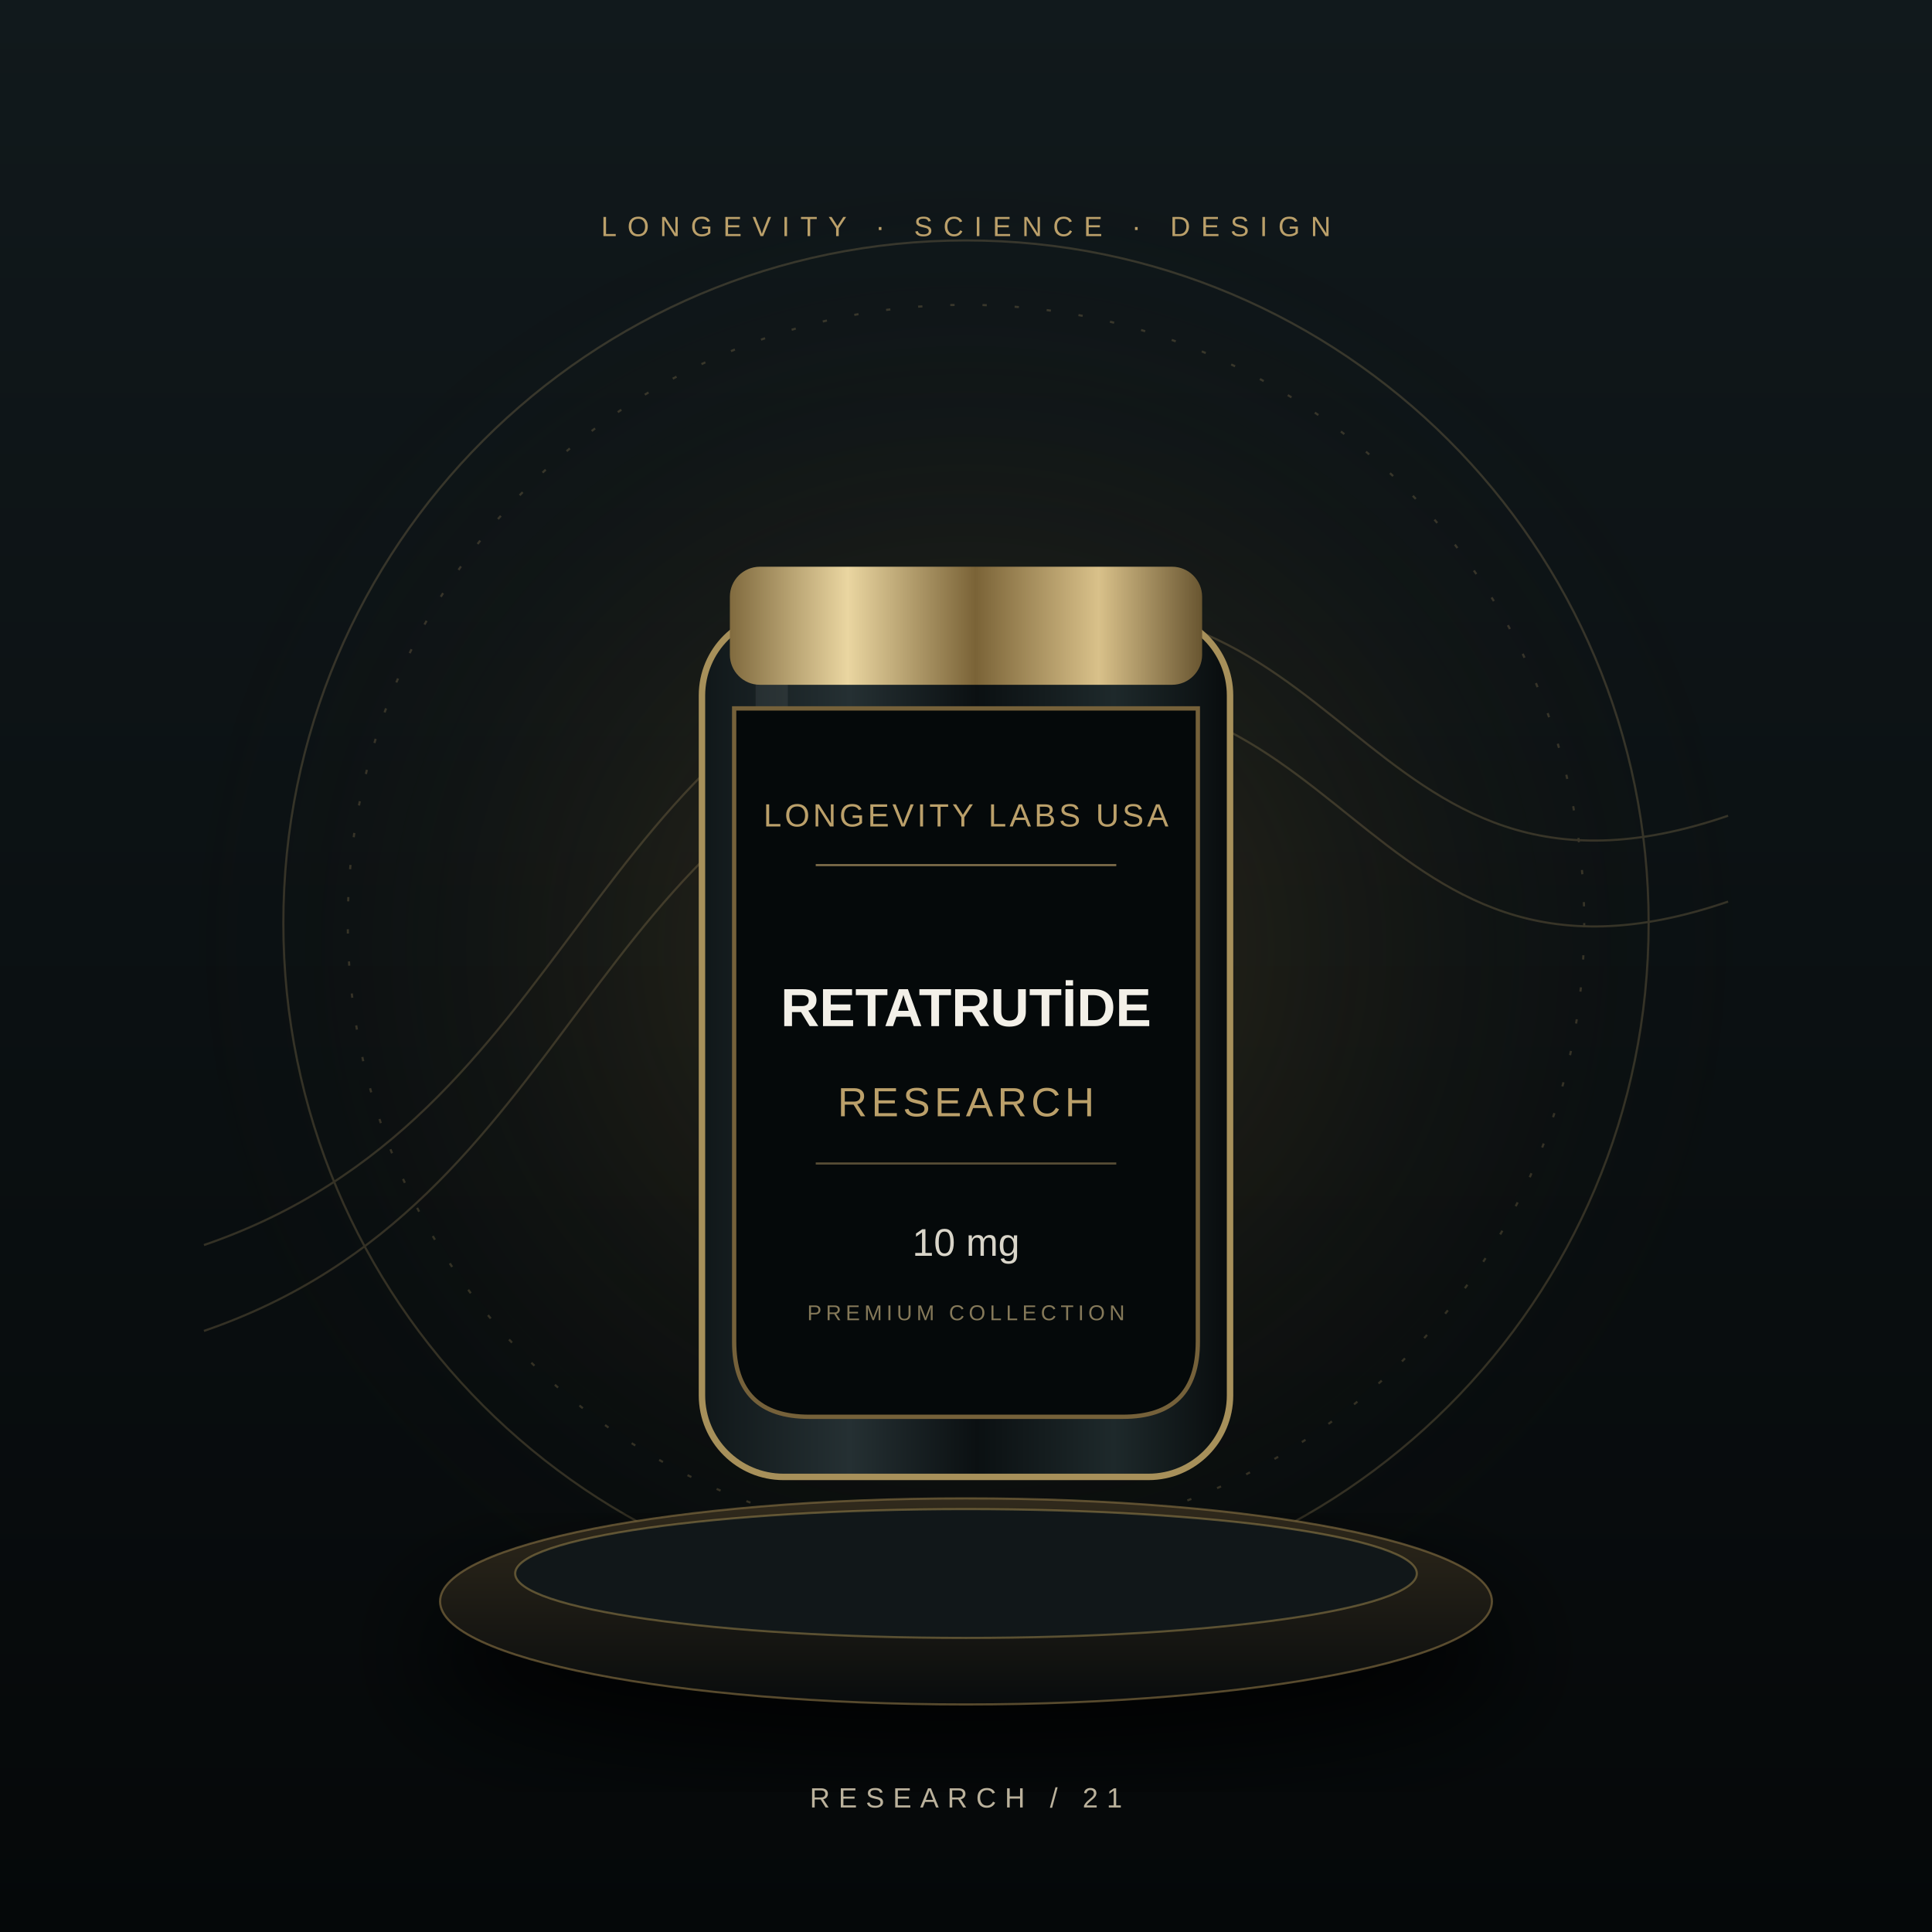
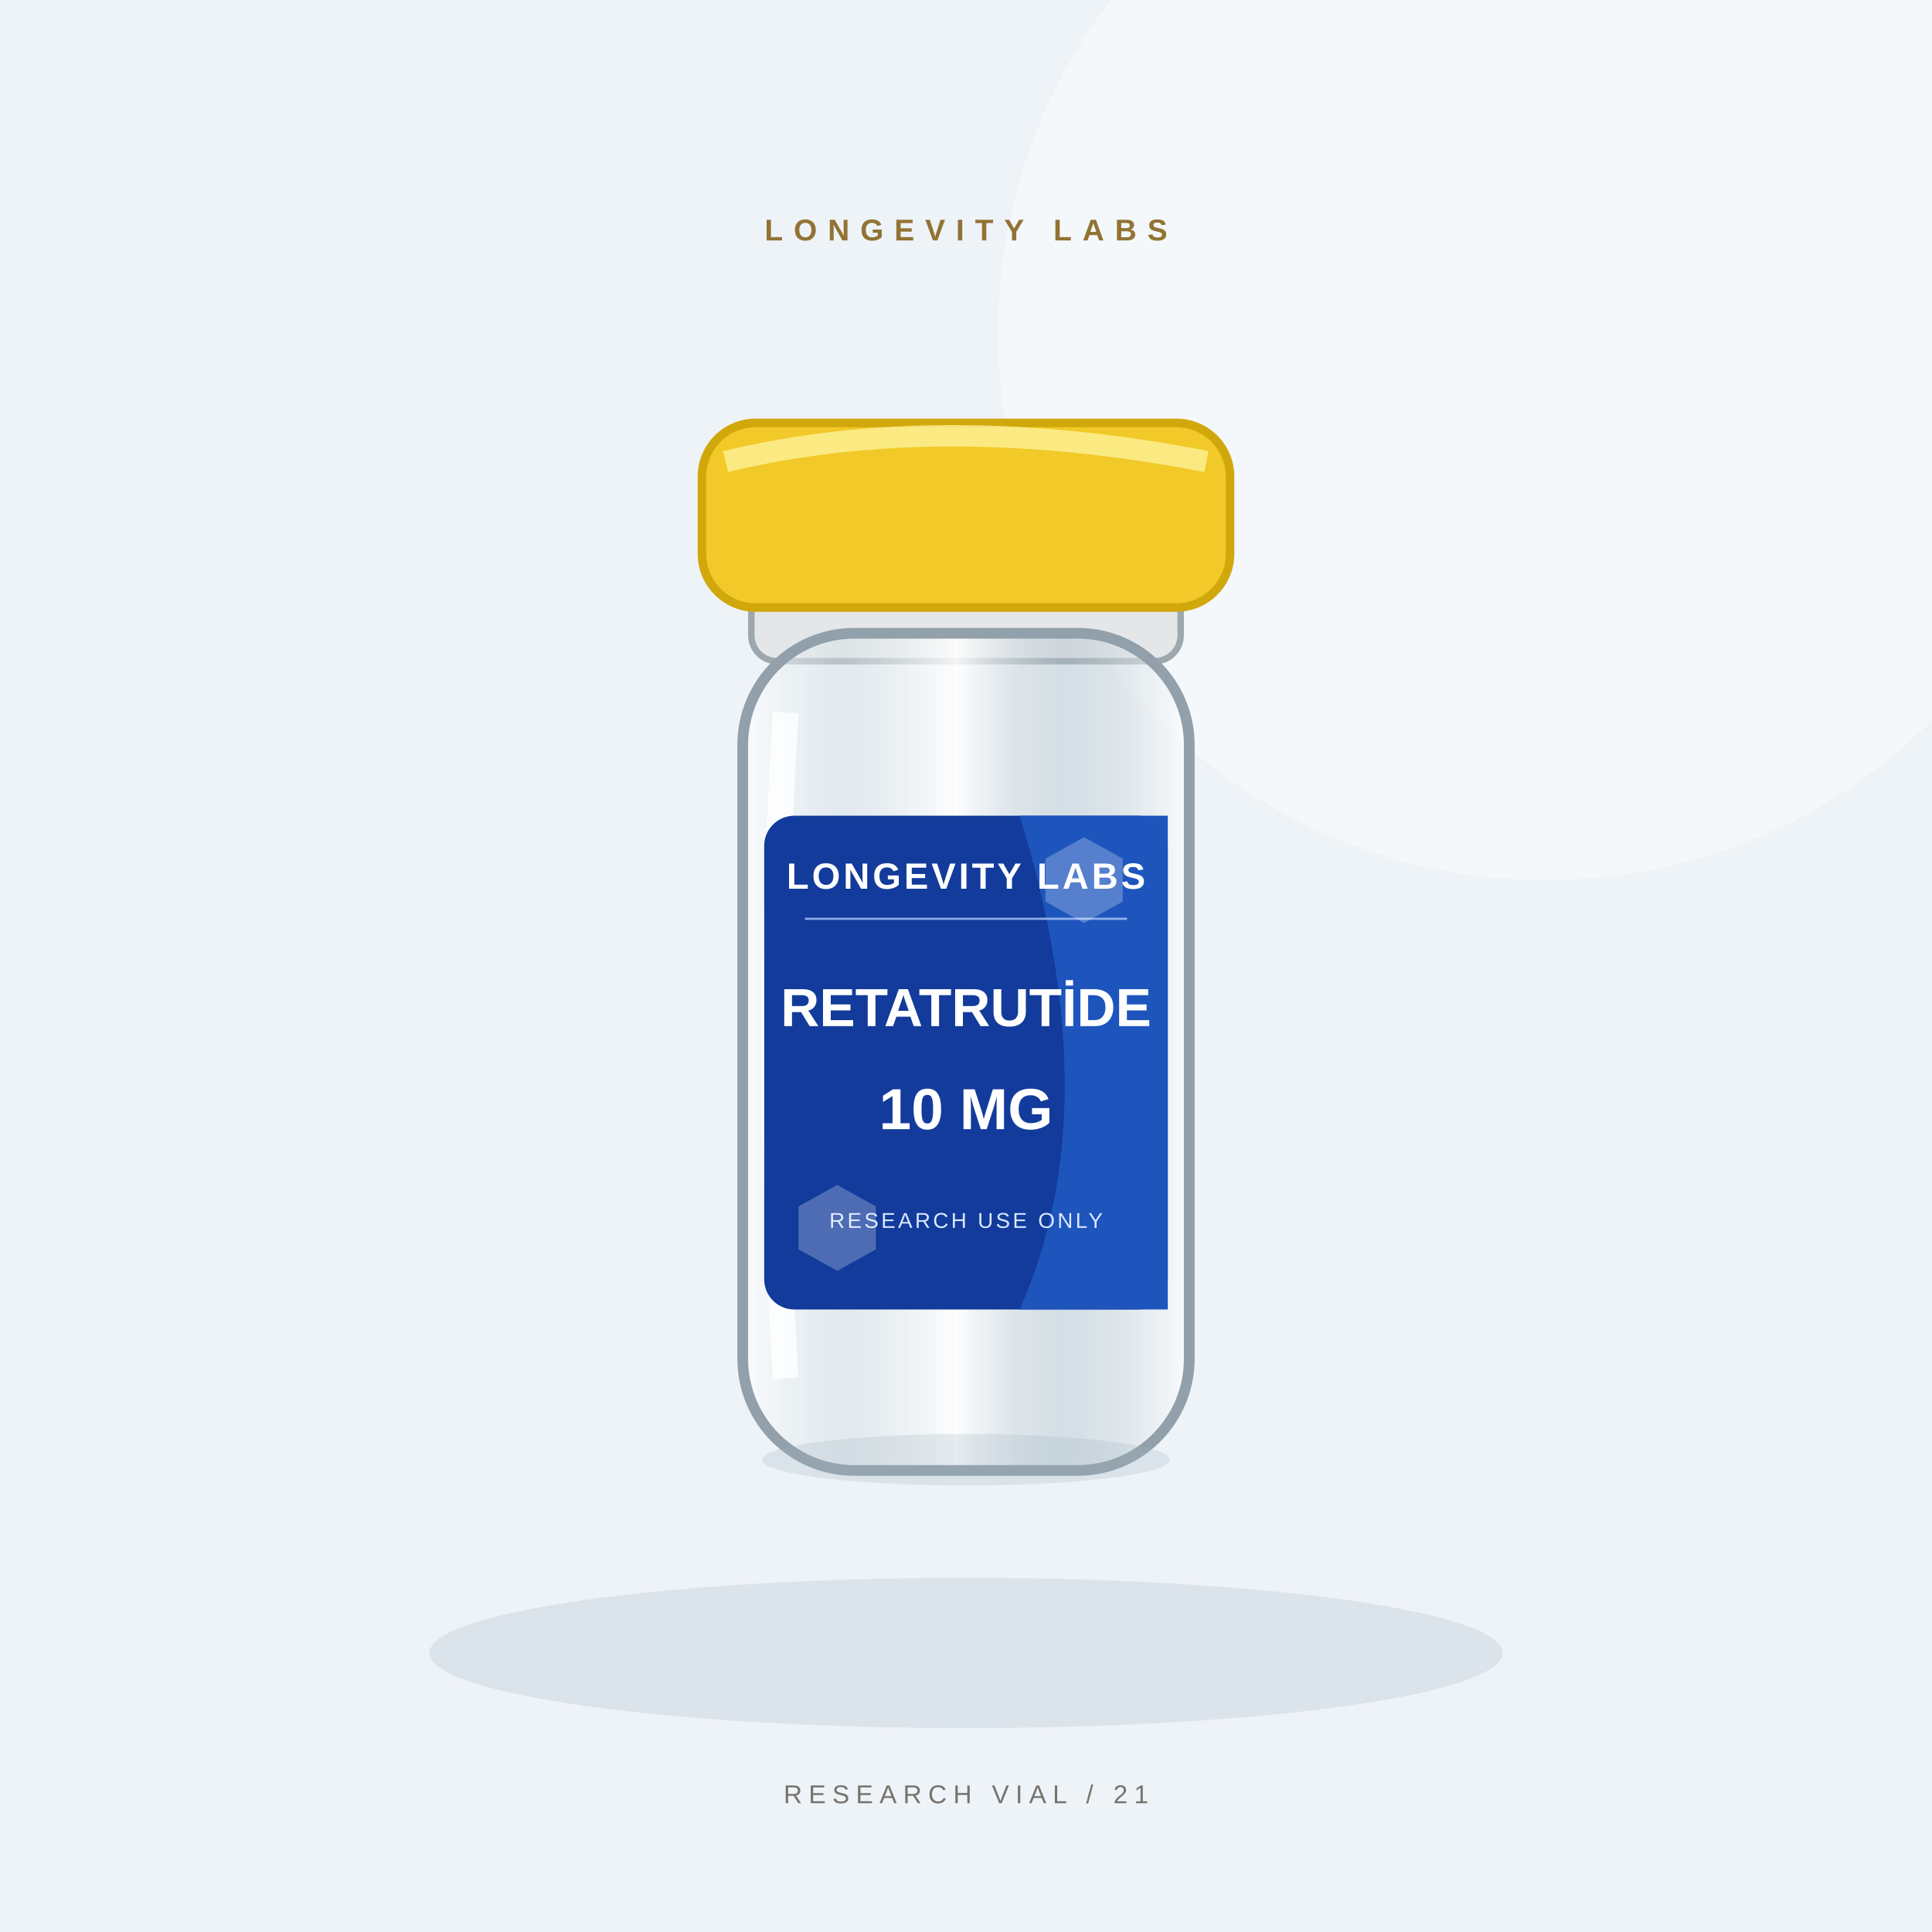
<svg xmlns="http://www.w3.org/2000/svg" width="900" height="900" viewBox="0 0 900 900" role="img" aria-labelledby="title desc">
  <defs>
-     <linearGradient id="bg" x2="0" y2="1">
-       <stop stop-color="#11191c" />
-       <stop offset="1" stop-color="#050809" />
+     <linearGradient id="clearGlass" x2="1">
+       <stop stop-color="#fff" stop-opacity=".72" />
+       <stop offset=".22" stop-color="#d5e0e4" stop-opacity=".48" />
+       <stop offset=".48" stop-color="#fff" stop-opacity=".86" />
+       <stop offset=".72" stop-color="#aec0c9" stop-opacity=".4" />
+       <stop offset="1" stop-color="#fff" stop-opacity=".72" />
    </linearGradient>
-     <radialGradient id="glow">
-       <stop stop-color="#6f5a2e" stop-opacity=".42" />
-       <stop offset="1" stop-color="#050809" stop-opacity="0" />
-     </radialGradient>
-     <linearGradient id="glass" x2="1">
-       <stop stop-color="#101719" />
-       <stop offset=".28" stop-color="#253033" />
-       <stop offset=".52" stop-color="#0b1012" />
-       <stop offset=".78" stop-color="#1e292b" />
-       <stop offset="1" stop-color="#080c0d" />
+     <linearGradient id="goldMetal" x2="1">
+       <stop stop-color="#8a713d" />
+       <stop offset=".25" stop-color="#f2d879" />
+       <stop offset=".53" stop-color="#b18d2e" />
+       <stop offset=".8" stop-color="#f5da77" />
+       <stop offset="1" stop-color="#96782b" />
    </linearGradient>
-     <linearGradient id="metal" x2="1">
-       <stop stop-color="#806a3e" />
-       <stop offset=".25" stop-color="#ead6a1" />
-       <stop offset=".52" stop-color="#7a6337" />
-       <stop offset=".78" stop-color="#d9c18a" />
-       <stop offset="1" stop-color="#685530" />
+     <linearGradient id="darkGlass" x2="1">
+       <stop stop-color="#080b0c" />
+       <stop offset=".26" stop-color="#25292a" />
+       <stop offset=".5" stop-color="#090b0b" />
+       <stop offset=".76" stop-color="#242727" />
+       <stop offset="1" stop-color="#080a0a" />
    </linearGradient>
-     <linearGradient id="floor" x2="0" y2="1">
-       <stop stop-color="#312a1c" />
-       <stop offset="1" stop-color="#090c0d" />
-     </linearGradient>
-     <filter id="blur">
-       <feGaussianBlur stdDeviation="25" />
-     </filter>
  </defs>
-   <rect width="900" height="900" fill="url(#bg)" />
-   <ellipse cx="450" cy="442" rx="380" ry="370" fill="url(#glow)" />
-   <g fill="none" stroke="#bba06a" opacity=".24">
-     <circle cx="450" cy="430" r="318" />
-     <circle cx="450" cy="430" r="288" stroke-dasharray="2 13" />
-     <path d="M95 580C270 520 270 335 450 290s180 150 355 90" />
-     <path d="M95 620C270 560 270 375 450 330s180 150 355 90" />
+   <rect width="900" height="900" fill="#eef3f8" />
+   <ellipse cx="450" cy="770" rx="250" ry="35" fill="#a8b9ca" opacity=".28" />
+   <circle cx="720" cy="155" r="255" fill="#fff" opacity=".38" />
+   <g>
+     <g>
+       <rect x="350" y="246" width="200" height="62" rx="12" fill="#e4e6e8" stroke="#9ca7ae" stroke-width="3" />
+       <rect x="327" y="197" width="246" height="86" rx="25" fill="#f1c928" stroke="#d1a80b" stroke-width="4" />
+       <path d="M338 215q100-24 224 0" fill="none" stroke="#fff6a4" stroke-width="10" opacity=".72" />
+       <rect x="346" y="295" width="208" height="390" rx="52" fill="url(#clearGlass)" stroke="#91a0aa" stroke-width="5" />
+       <path d="M366 332q-10 160 0 310" fill="none" stroke="#fff" stroke-width="12" opacity=".8" />
+       <ellipse cx="450" cy="680" rx="95" ry="12" fill="#9eb4c0" opacity=".25" />
+       <rect x="356" y="380" width="188" height="230" rx="14" fill="#123b9b" />
+       <path d="M475 380h69v230h-69q42-94 0-230" fill="#1e55bd" />
+       <text x="450" y="414" text-anchor="middle" fill="#fff" font-family="Arial,sans-serif" font-size="17" font-weight="700" letter-spacing="1.4">LONGEVITY LABS</text>
+       <path d="M375 428h150" stroke="#b7d2ff" opacity=".75" />
+       <text x="450" y="478" text-anchor="middle" fill="#fff" font-family="Arial,sans-serif" font-size="25" font-weight="800">RETATRUTİDE</text>
+       <text x="450" y="526" text-anchor="middle" fill="#fff" font-family="Arial,sans-serif" font-size="27" font-weight="800">10 MG</text>
+       <text x="450" y="572" text-anchor="middle" fill="#dbe8ff" font-family="Arial,sans-serif" font-size="10" letter-spacing="1.2">RESEARCH USE ONLY</text>
+       <g fill="#fff" opacity=".25">
+         <path d="m505 390 18 10v20l-18 10-18-10v-20z" />
+         <path d="m390 552 18 10v20l-18 10-18-10v-20z" />
+       </g>
+     </g>
  </g>
-   <ellipse cx="450" cy="770" rx="255" ry="54" fill="#000" opacity=".8" filter="url(#blur)" />
-   <ellipse cx="450" cy="746" rx="245" ry="48" fill="url(#floor)" stroke="#7b673e" stroke-opacity=".7" />
-   <ellipse cx="450" cy="733" rx="210" ry="30" fill="#111719" stroke="#c6a75d" stroke-opacity=".4" />
-   <g>
-     <rect x="327" y="286" width="246" height="402" rx="38" fill="url(#glass)" stroke="#a7905a" stroke-width="3" />
-     <rect x="352" y="310" width="15" height="345" rx="7" fill="#fff" opacity=".07" />
-     <rect x="340" y="264" width="220" height="55" rx="14" fill="url(#metal)" />
-     <path d="M342 330h216v295q0 35-35 35H377q-35 0-35-35z" fill="#05090a" stroke="#75613a" stroke-width="2" />
-     <text x="450" y="385" text-anchor="middle" fill="#bba06a" font-family="Arial,sans-serif" font-size="15" letter-spacing="1.5">LONGEVITY LABS USA</text>
-     <path d="M380 403h140" stroke="#bba06a" opacity=".65" />
-     <text x="450" y="478" text-anchor="middle" fill="#f3f0e8" font-family="Arial,sans-serif" font-size="25" font-weight="700">RETATRUTİDE</text>
-     <text x="450" y="520" text-anchor="middle" fill="#bba06a" font-family="Arial,sans-serif" font-size="19" letter-spacing="2">RESEARCH</text>
-     <path d="M380 542h140" stroke="#bba06a" opacity=".45" />
-     <text x="450" y="585" text-anchor="middle" fill="#d9d5c9" font-family="Arial,sans-serif" font-size="18">10 mg</text>
-     <text x="450" y="615" text-anchor="middle" fill="#857959" font-family="Arial,sans-serif" font-size="10" letter-spacing="2">PREMIUM COLLECTION</text>
-   </g>
-   <g text-anchor="middle" font-family="Arial,sans-serif">
-     <text x="450" y="110" fill="#bba06a" font-size="13" letter-spacing="5">LONGEVITY · SCIENCE · DESIGN</text>
-     <text x="450" y="842" fill="#bbb29c" font-size="13" letter-spacing="4">RESEARCH / 21</text>
-   </g>
+   <text x="450" y="112" text-anchor="middle" fill="#927333" font-family="Arial,sans-serif" font-size="14" font-weight="700" letter-spacing="5">LONGEVITY LABS</text>
+   <text x="450" y="840" text-anchor="middle" fill="#76736c" font-family="Arial,sans-serif" font-size="12" letter-spacing="3">RESEARCH VIAL / 21</text>
</svg>
